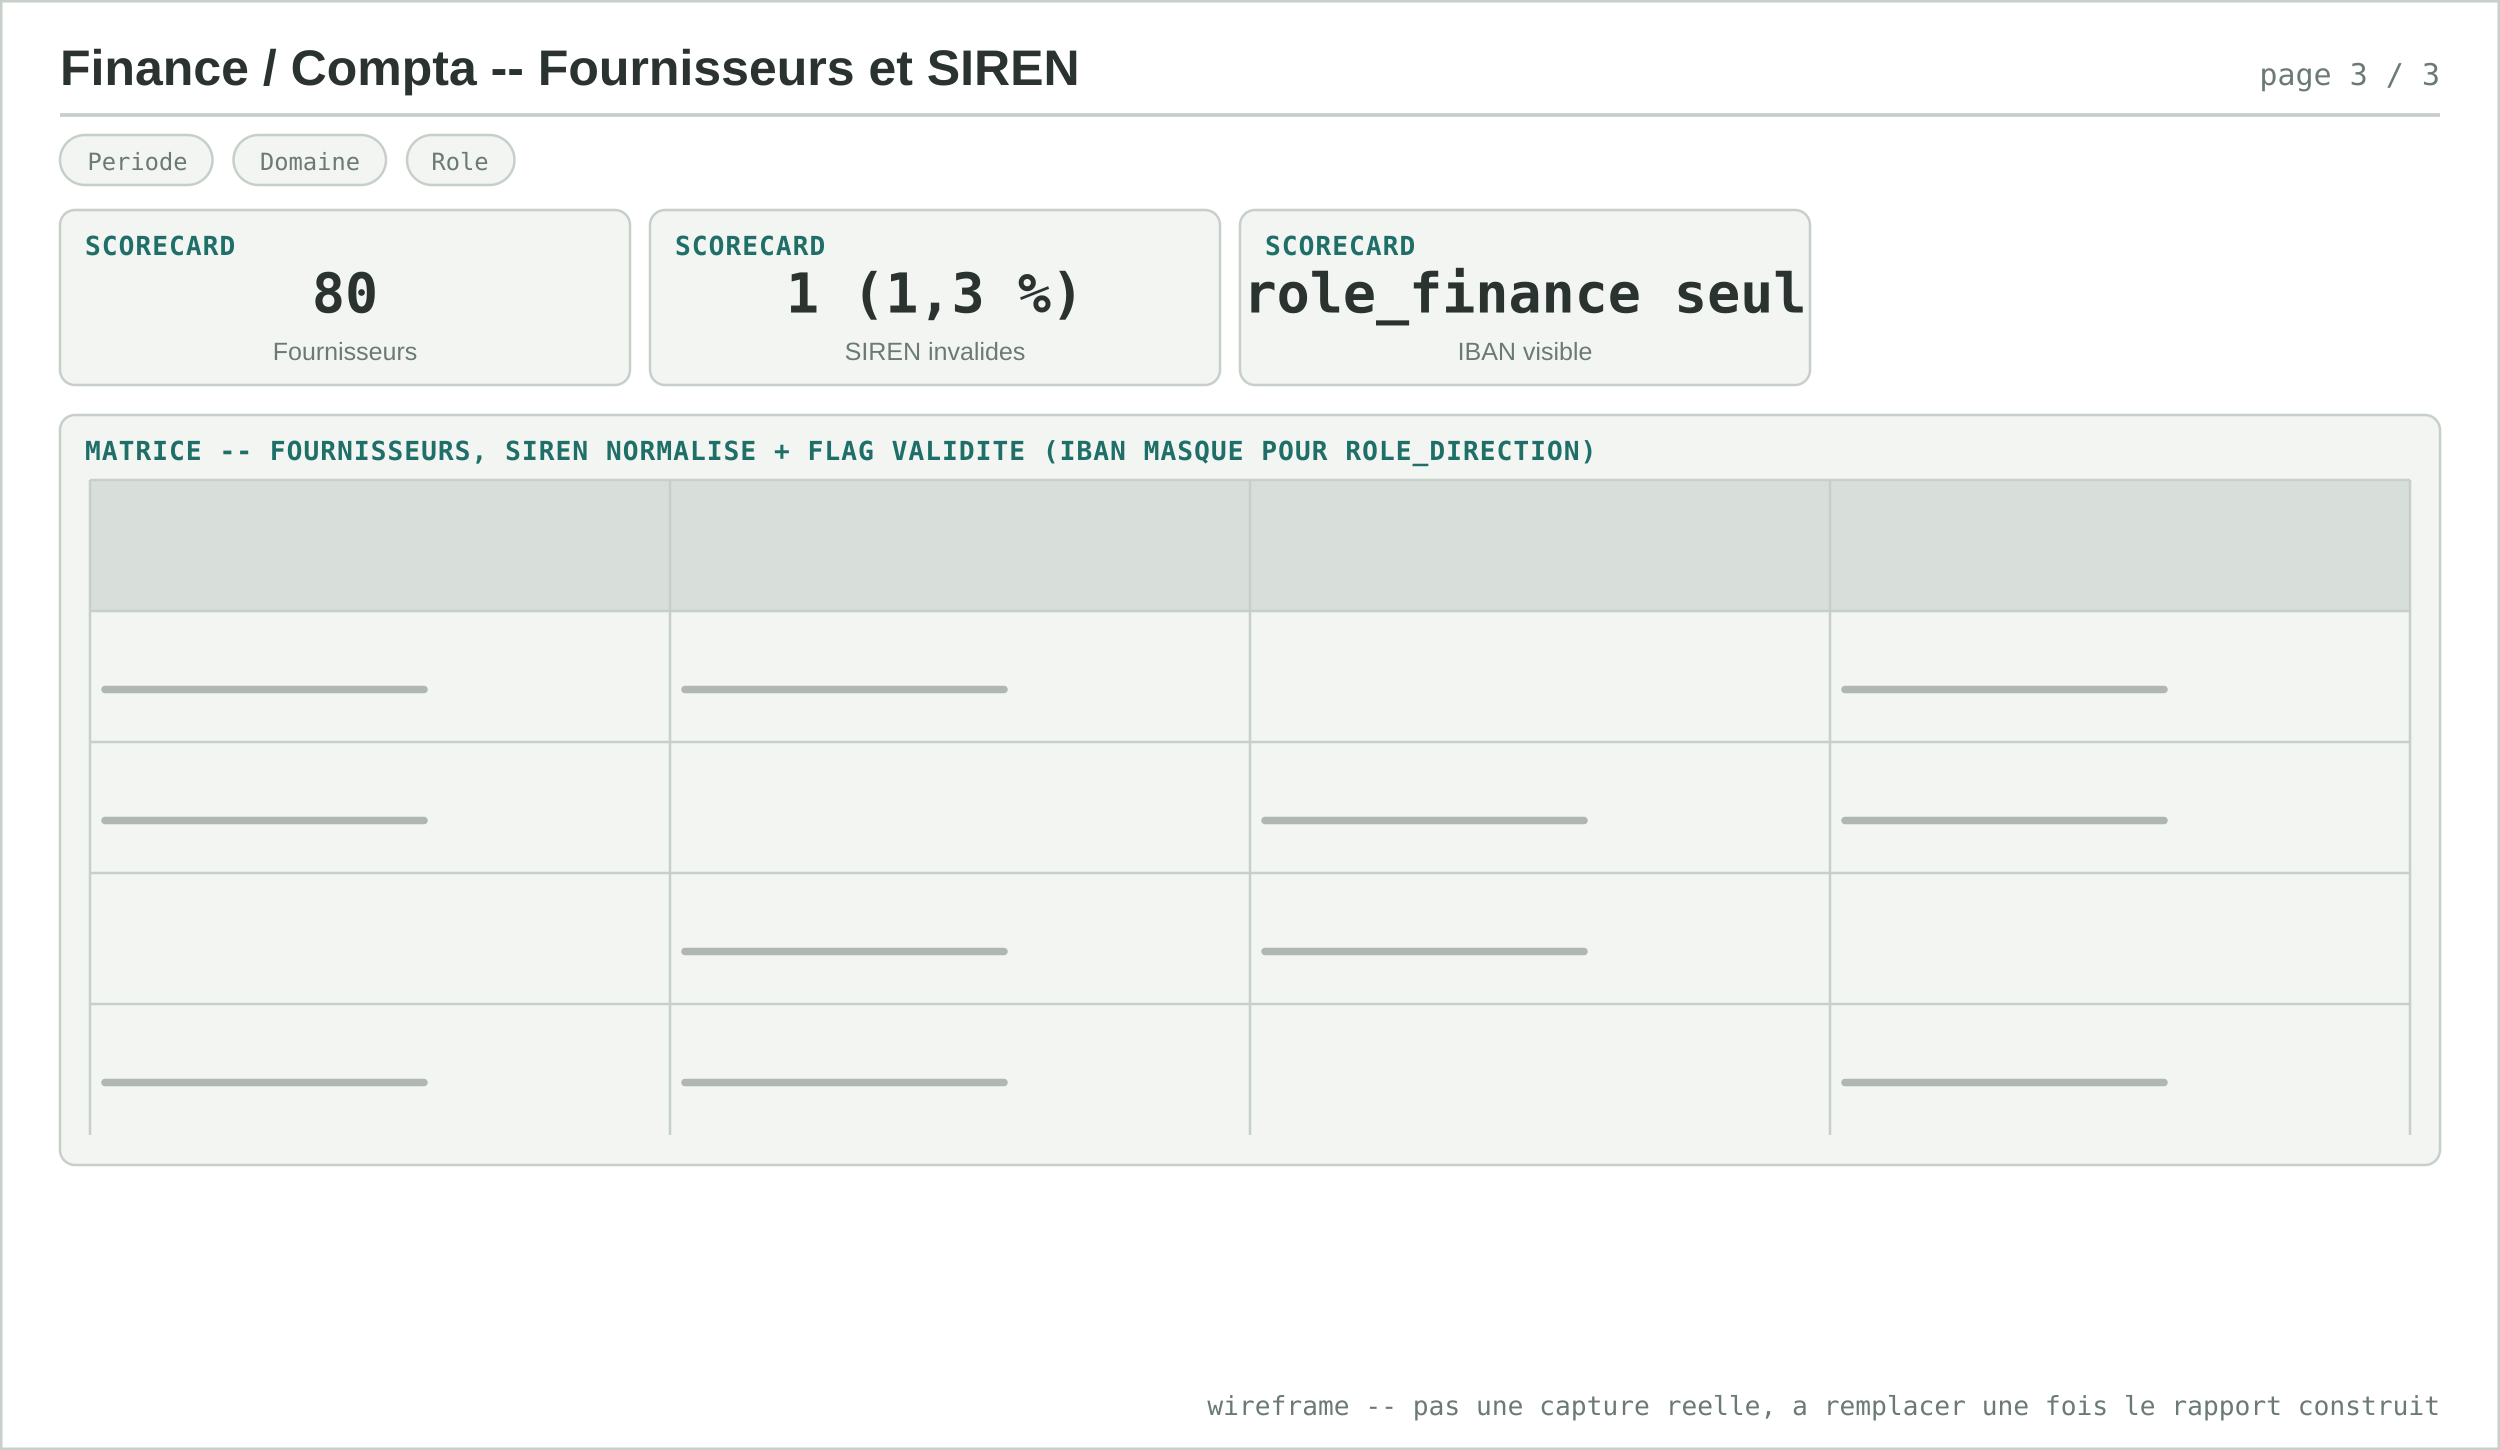
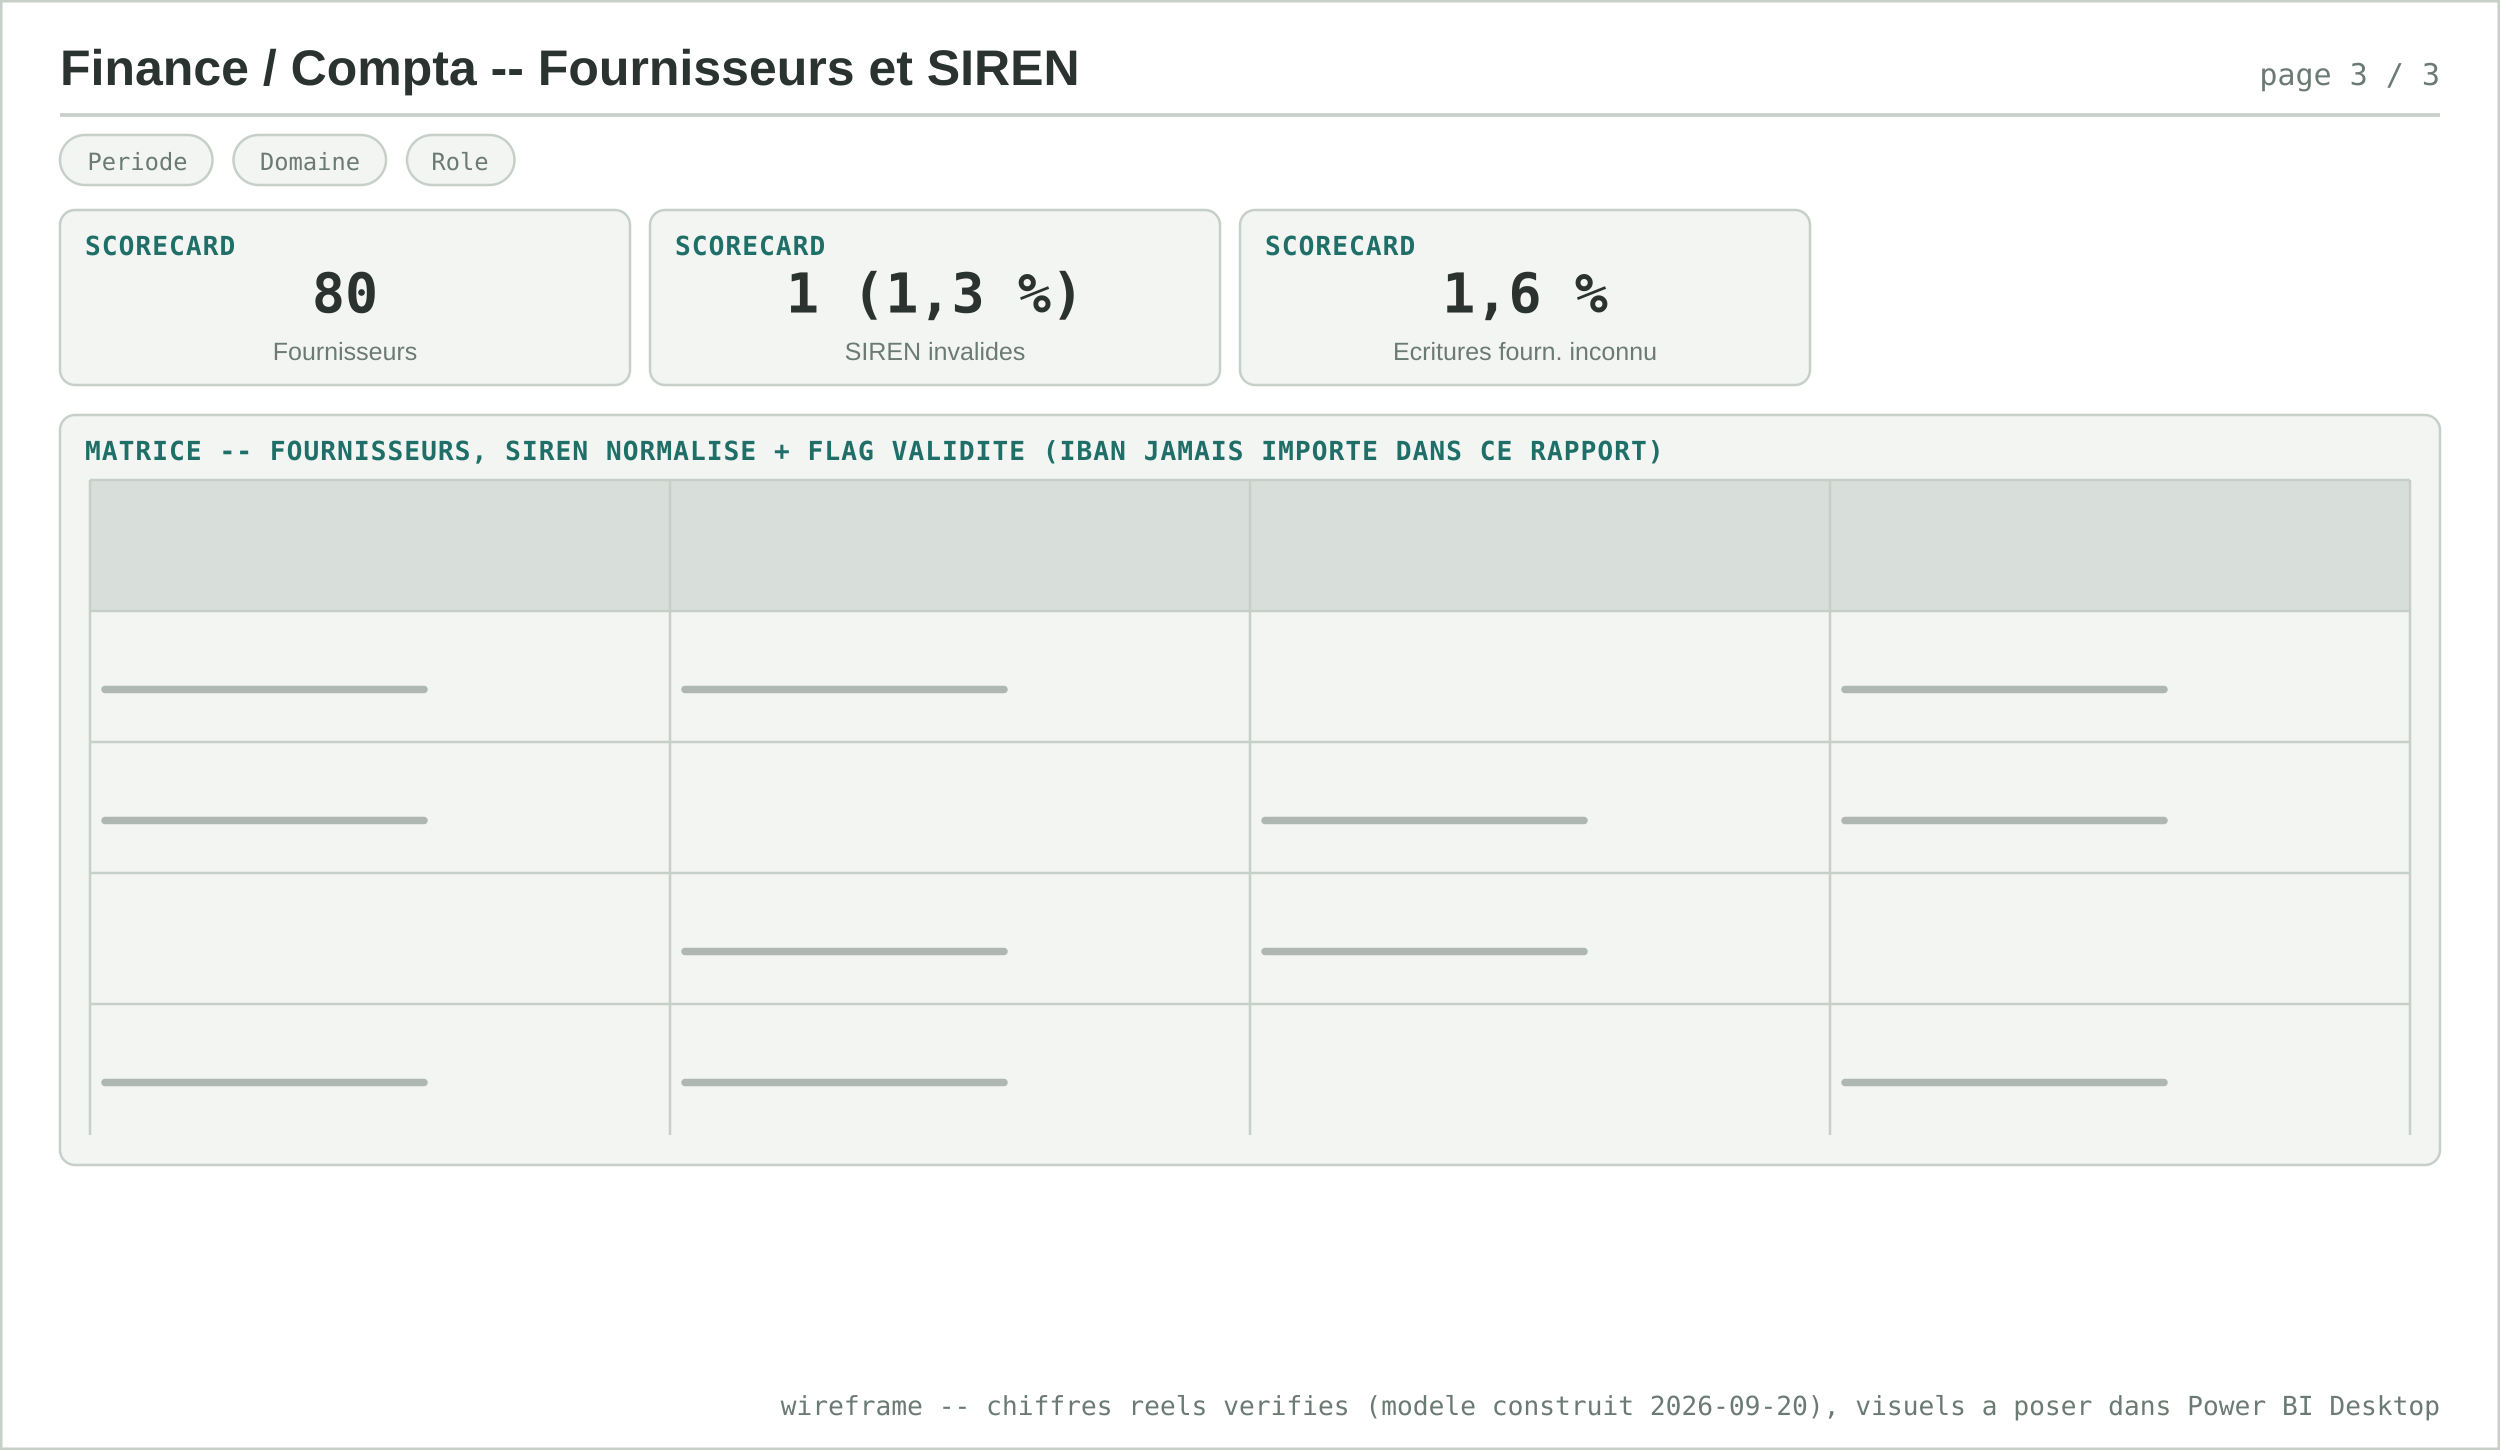
<svg xmlns="http://www.w3.org/2000/svg" viewBox="0 0 1000 580" font-family="IBM Plex Sans, Arial, sans-serif">
  <rect x="0" y="0" width="1000" height="580" fill="#ffffff" />
  <rect x="0.5" y="0.5" width="999" height="579" fill="none" stroke="#c7cfc9" />
  <text x="24" y="34" font-family="IBM Plex Sans, Arial, sans-serif" font-size="20" font-weight="700" fill="#2b3330">Finance / Compta -- Fournisseurs et SIREN</text>
  <text x="976" y="34" text-anchor="end" font-family="IBM Plex Mono, monospace" font-size="12" fill="#6b7a73">page 3 / 3</text>
  <line x1="24" y1="46" x2="976" y2="46" stroke="#c7cfc9" stroke-width="1.5" />
-   <text x="976" y="566" text-anchor="end" font-family="IBM Plex Mono, monospace" font-size="10.5" fill="#6b7a73">wireframe -- pas une capture reelle, a remplacer une fois le rapport construit</text>
+   <text x="976" y="566" text-anchor="end" font-family="IBM Plex Mono, monospace" font-size="10.5" fill="#6b7a73">wireframe -- chiffres reels verifies (modele construit 2026-09-20), visuels a poser dans Power BI Desktop</text>
  <rect x="24" y="54" width="61" height="20" rx="10" fill="#f3f5f3" stroke="#c7cfc9" />
  <text x="55" y="68" text-anchor="middle" font-family="IBM Plex Mono, monospace" font-size="9.5" fill="#6b7a73">Periode</text>
  <rect x="93.4" y="54" width="61" height="20" rx="10" fill="#f3f5f3" stroke="#c7cfc9" />
  <text x="124" y="68" text-anchor="middle" font-family="IBM Plex Mono, monospace" font-size="9.5" fill="#6b7a73">Domaine</text>
  <rect x="162.8" y="54" width="43" height="20" rx="10" fill="#f3f5f3" stroke="#c7cfc9" />
  <text x="184" y="68" text-anchor="middle" font-family="IBM Plex Mono, monospace" font-size="9.5" fill="#6b7a73">Role</text>
  <rect x="24" y="84" width="228" height="70" rx="6" fill="#f3f5f3" stroke="#c7cfc9" />
  <text x="34" y="102" font-family="IBM Plex Mono, monospace" font-size="10.5" font-weight="600" letter-spacing="0.4" fill="#1f6f68">SCORECARD</text>
  <text x="138.0" y="125.0" text-anchor="middle" font-family="IBM Plex Mono, monospace" font-size="22" font-weight="700" fill="#2b3330">80</text>
  <text x="138.0" y="144" text-anchor="middle" font-family="IBM Plex Sans, Arial, sans-serif" font-size="10" fill="#6b7a73">Fournisseurs</text>
  <rect x="260" y="84" width="228" height="70" rx="6" fill="#f3f5f3" stroke="#c7cfc9" />
  <text x="270" y="102" font-family="IBM Plex Mono, monospace" font-size="10.5" font-weight="600" letter-spacing="0.4" fill="#1f6f68">SCORECARD</text>
  <text x="374.0" y="125.0" text-anchor="middle" font-family="IBM Plex Mono, monospace" font-size="22" font-weight="700" fill="#2b3330">1 (1,3 %)</text>
  <text x="374.0" y="144" text-anchor="middle" font-family="IBM Plex Sans, Arial, sans-serif" font-size="10" fill="#6b7a73">SIREN invalides</text>
  <rect x="496" y="84" width="228" height="70" rx="6" fill="#f3f5f3" stroke="#c7cfc9" />
  <text x="506" y="102" font-family="IBM Plex Mono, monospace" font-size="10.5" font-weight="600" letter-spacing="0.4" fill="#1f6f68">SCORECARD</text>
-   <text x="610.0" y="125.0" text-anchor="middle" font-family="IBM Plex Mono, monospace" font-size="22" font-weight="700" fill="#2b3330">role_finance seul</text>
-   <text x="610.0" y="144" text-anchor="middle" font-family="IBM Plex Sans, Arial, sans-serif" font-size="10" fill="#6b7a73">IBAN visible</text>
+   <text x="610.0" y="125.0" text-anchor="middle" font-family="IBM Plex Mono, monospace" font-size="22" font-weight="700" fill="#2b3330">1,6 %</text>
+   <text x="610.0" y="144" text-anchor="middle" font-family="IBM Plex Sans, Arial, sans-serif" font-size="10" fill="#6b7a73">Ecritures fourn. inconnu</text>
  <rect x="24" y="166" width="952" height="300" rx="6" fill="#f3f5f3" stroke="#c7cfc9" />
-   <text x="34" y="184" font-family="IBM Plex Mono, monospace" font-size="10.5" font-weight="600" letter-spacing="0.4" fill="#1f6f68">MATRICE -- FOURNISSEURS, SIREN NORMALISE + FLAG VALIDITE (IBAN MASQUE POUR ROLE_DIRECTION)</text>
+   <text x="34" y="184" font-family="IBM Plex Mono, monospace" font-size="10.5" font-weight="600" letter-spacing="0.4" fill="#1f6f68">MATRICE -- FOURNISSEURS, SIREN NORMALISE + FLAG VALIDITE (IBAN JAMAIS IMPORTE DANS CE RAPPORT)</text>
  <rect x="36" y="192" width="928" height="52.4" fill="#c7cfc9" opacity="0.6" />
  <line x1="36" y1="192.0" x2="964" y2="192.0" stroke="#c7cfc9" />
  <line x1="36" y1="244.4" x2="964" y2="244.4" stroke="#c7cfc9" />
  <line x1="36" y1="296.8" x2="964" y2="296.8" stroke="#c7cfc9" />
  <line x1="36" y1="349.2" x2="964" y2="349.2" stroke="#c7cfc9" />
  <line x1="36" y1="401.6" x2="964" y2="401.6" stroke="#c7cfc9" />
  <line x1="36.0" y1="192" x2="36.0" y2="454.0" stroke="#c7cfc9" />
  <line x1="268.0" y1="192" x2="268.0" y2="454.0" stroke="#c7cfc9" />
  <line x1="500.0" y1="192" x2="500.0" y2="454.0" stroke="#c7cfc9" />
  <line x1="732.0" y1="192" x2="732.0" y2="454.0" stroke="#c7cfc9" />
  <line x1="964.0" y1="192" x2="964.0" y2="454.0" stroke="#c7cfc9" />
  <line x1="42.0" y1="275.8" x2="169.6" y2="275.8" stroke="#6b7a73" stroke-width="3" stroke-linecap="round" opacity="0.5" />
  <line x1="274.0" y1="275.8" x2="401.6" y2="275.8" stroke="#6b7a73" stroke-width="3" stroke-linecap="round" opacity="0.5" />
  <line x1="738.0" y1="275.8" x2="865.6" y2="275.8" stroke="#6b7a73" stroke-width="3" stroke-linecap="round" opacity="0.5" />
  <line x1="42.0" y1="328.2" x2="169.6" y2="328.2" stroke="#6b7a73" stroke-width="3" stroke-linecap="round" opacity="0.5" />
  <line x1="506.0" y1="328.2" x2="633.6" y2="328.2" stroke="#6b7a73" stroke-width="3" stroke-linecap="round" opacity="0.5" />
  <line x1="738.0" y1="328.2" x2="865.6" y2="328.2" stroke="#6b7a73" stroke-width="3" stroke-linecap="round" opacity="0.5" />
  <line x1="274.0" y1="380.6" x2="401.6" y2="380.6" stroke="#6b7a73" stroke-width="3" stroke-linecap="round" opacity="0.5" />
  <line x1="506.0" y1="380.6" x2="633.6" y2="380.6" stroke="#6b7a73" stroke-width="3" stroke-linecap="round" opacity="0.5" />
  <line x1="42.0" y1="433.0" x2="169.6" y2="433.0" stroke="#6b7a73" stroke-width="3" stroke-linecap="round" opacity="0.5" />
  <line x1="274.0" y1="433.0" x2="401.6" y2="433.0" stroke="#6b7a73" stroke-width="3" stroke-linecap="round" opacity="0.5" />
  <line x1="738.0" y1="433.0" x2="865.6" y2="433.0" stroke="#6b7a73" stroke-width="3" stroke-linecap="round" opacity="0.5" />
</svg>
